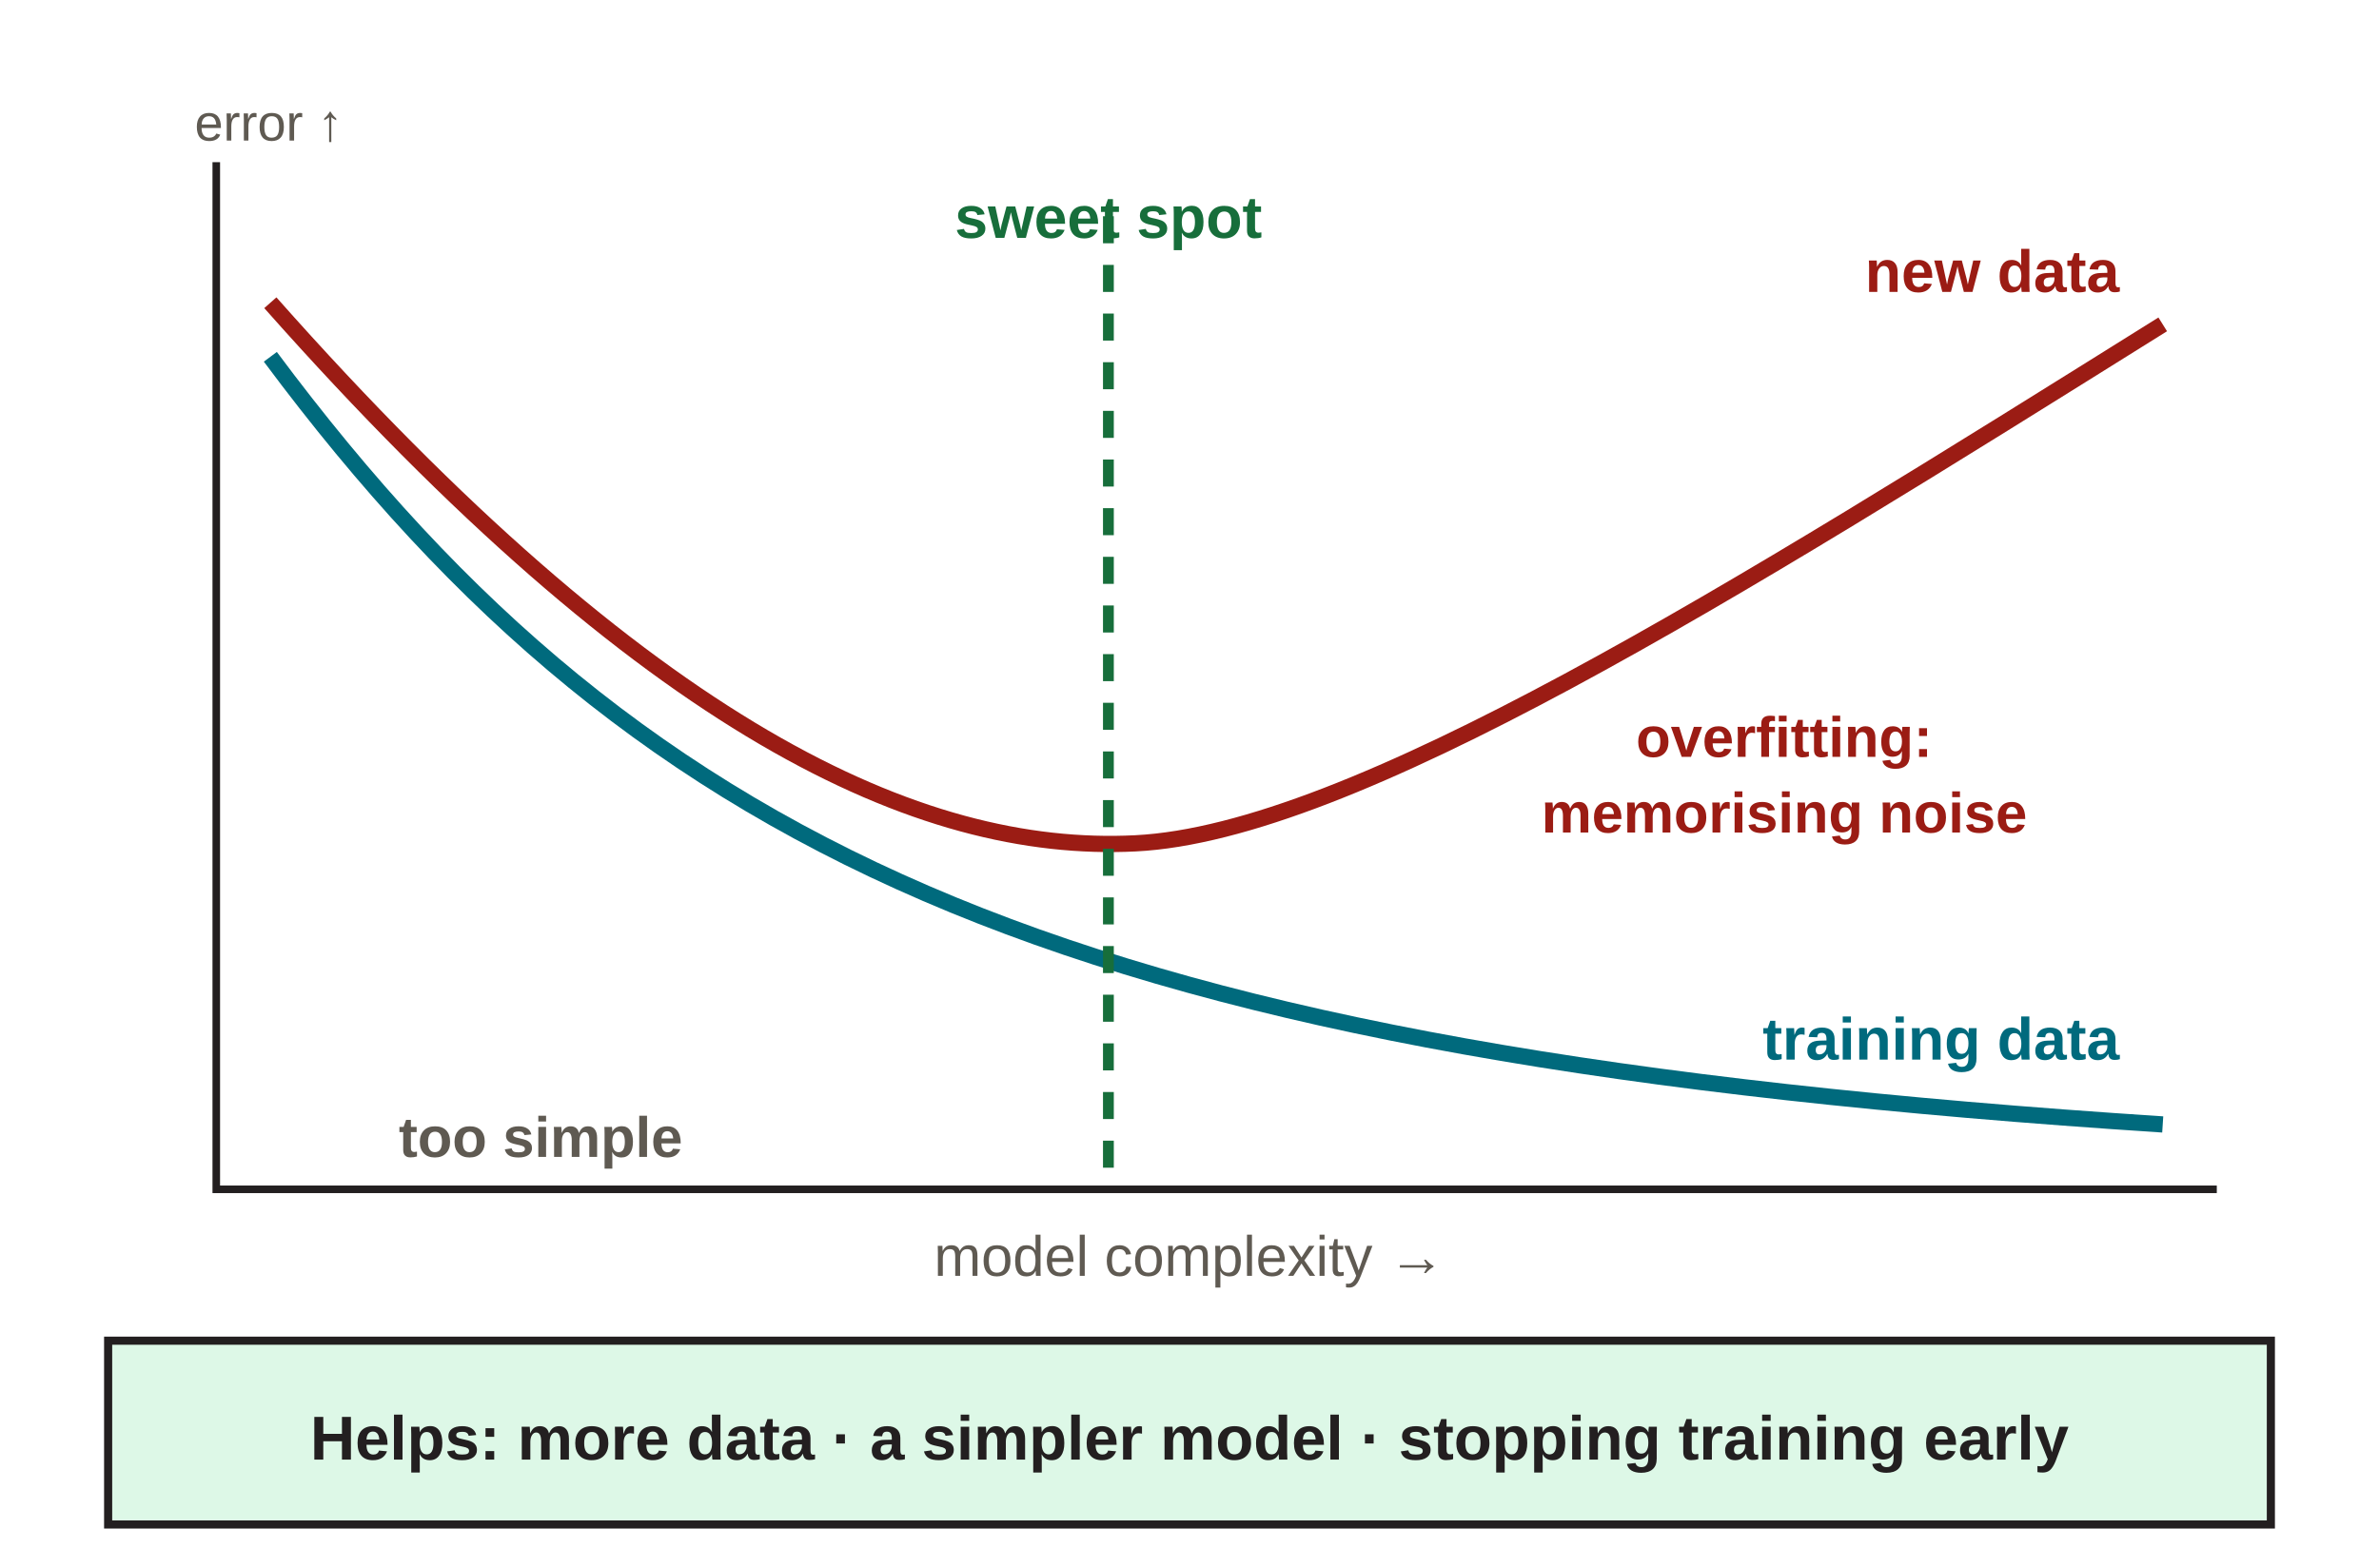
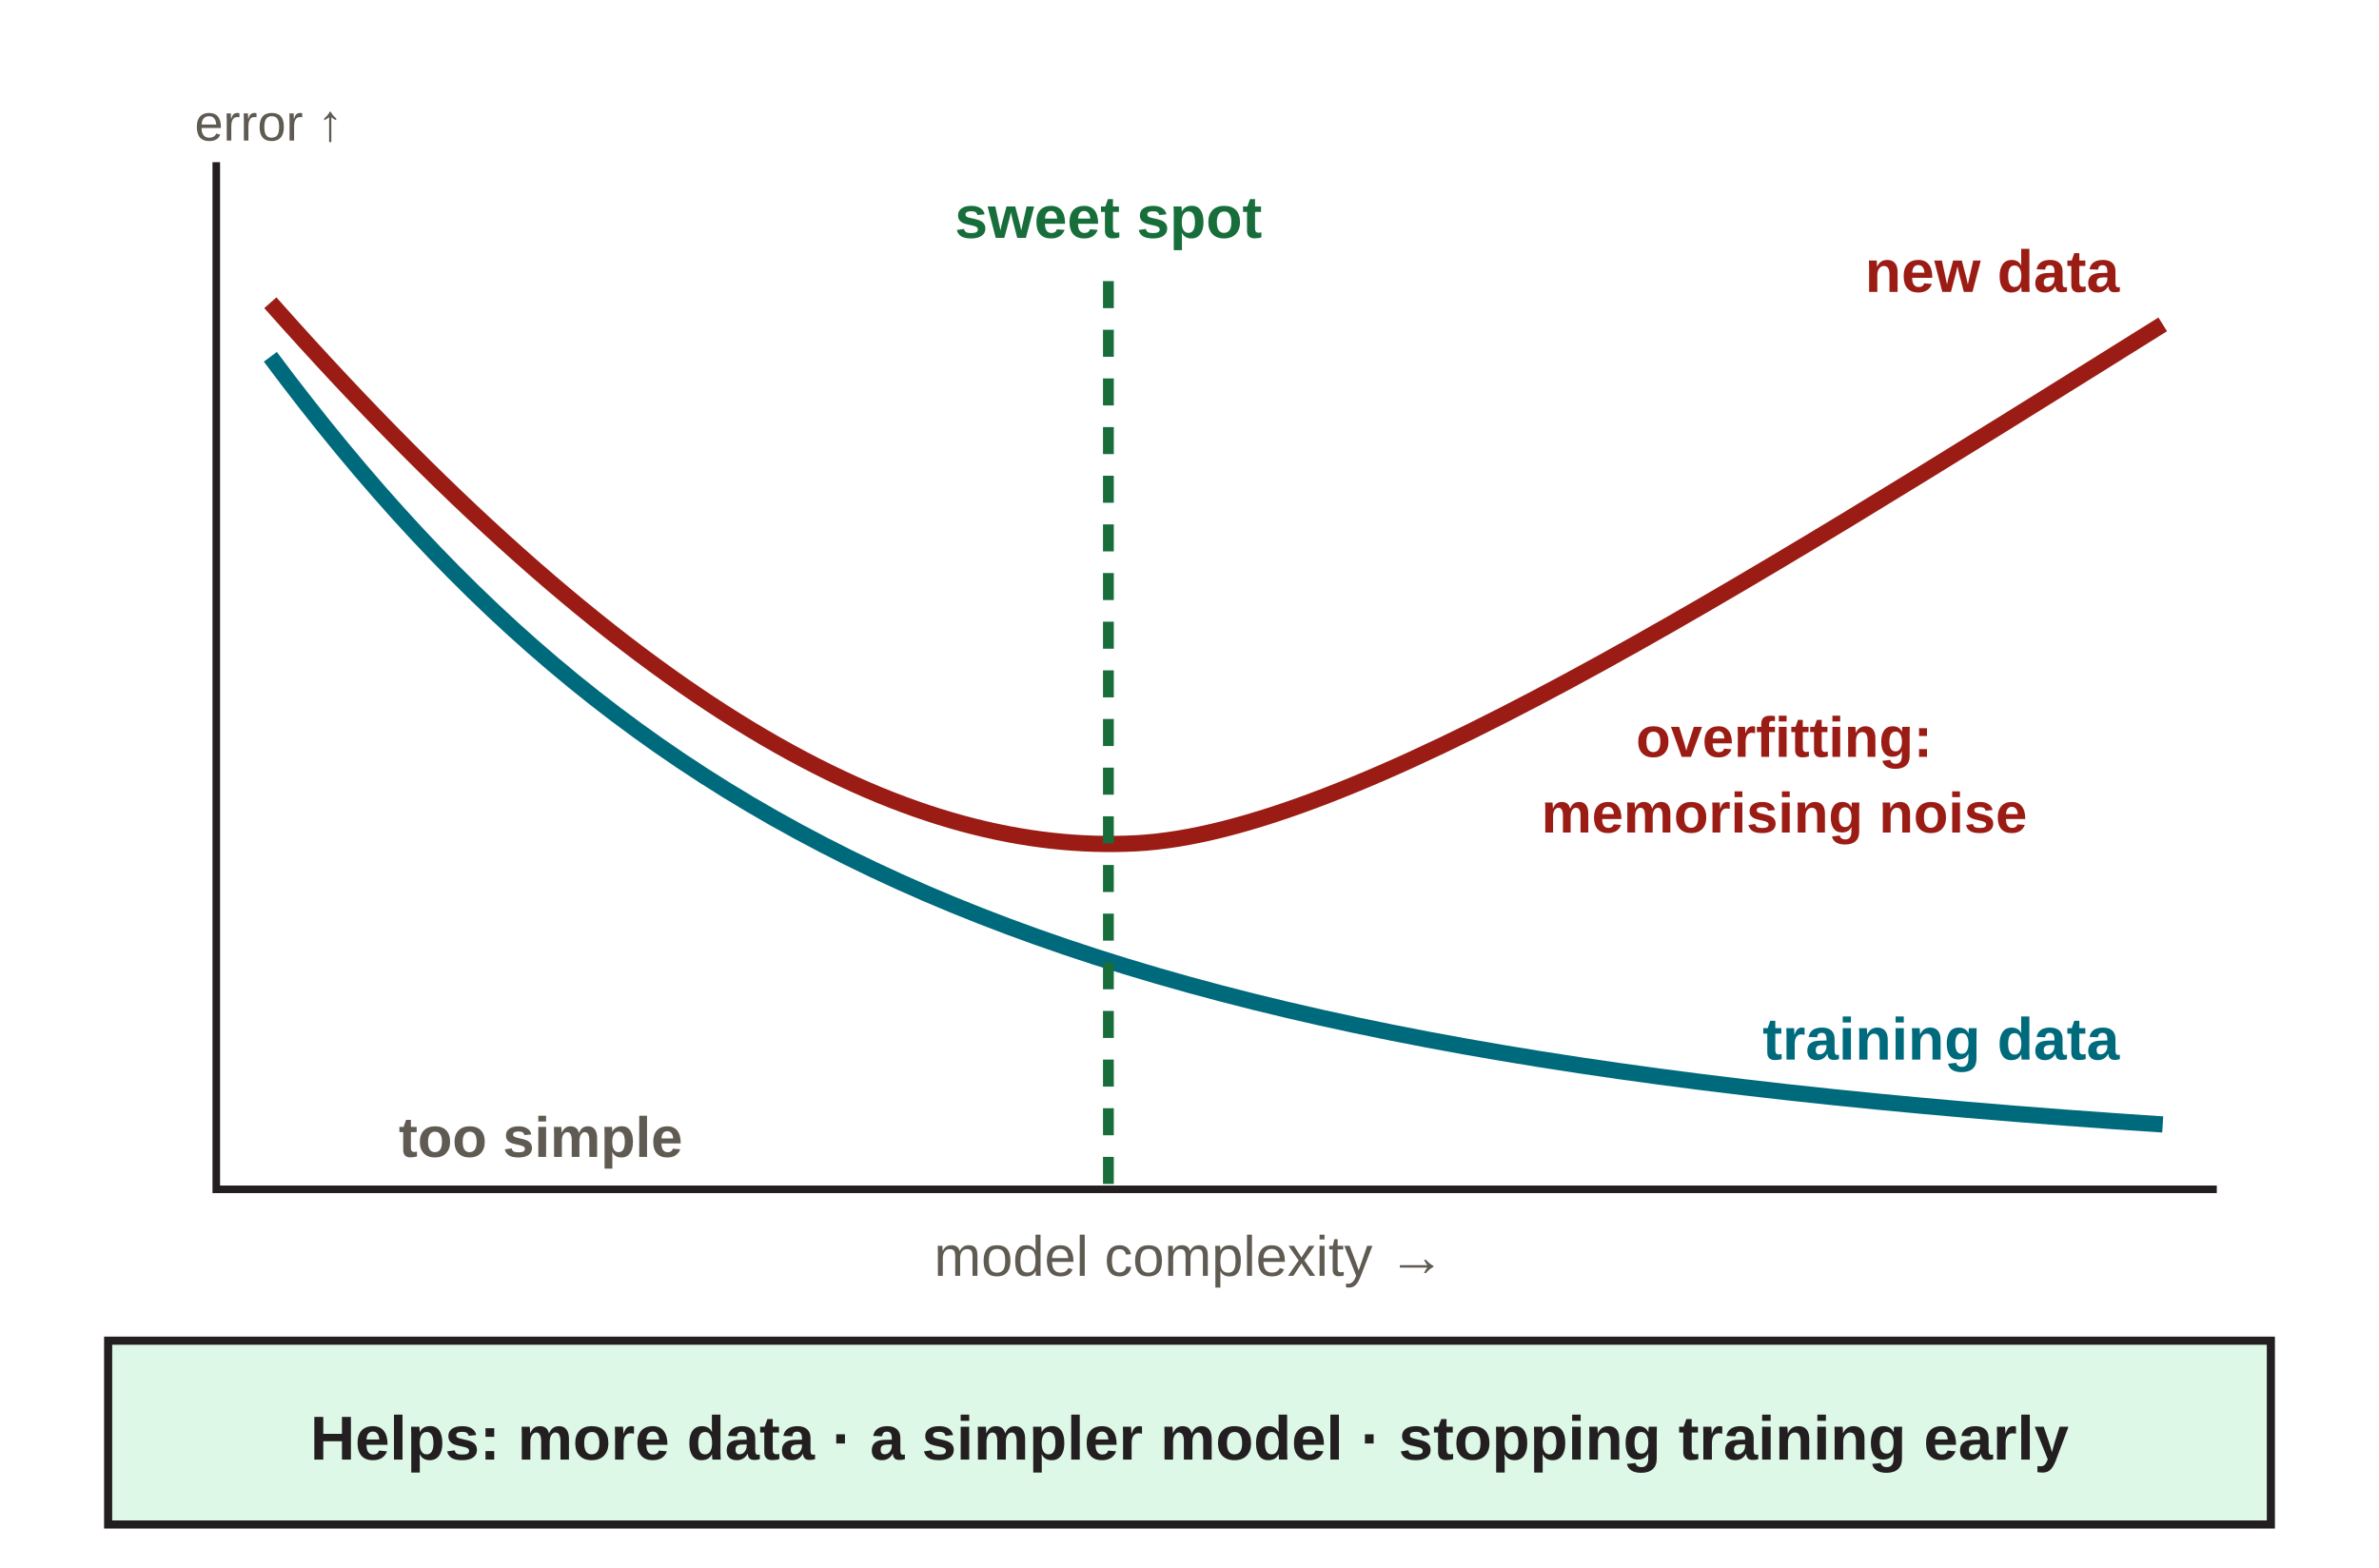
<svg viewBox="0 0 440 290" role="img" aria-labelledby="t d">
  <defs>
    <marker id="ar" viewBox="0 0 10 10" refX="8" refY="5" markerWidth="7" markerHeight="7" orient="auto">
      <path d="M1 1L9 5L1 9z" fill="#231F20" />
    </marker>
  </defs>
  <g font-family="'AIAD Sans',Arial,sans-serif">
    <path d="M40 30 V220 H410" fill="none" stroke="#231F20" stroke-width="1.4" />
    <text x="36" y="26" font-size="9.5" font-weight="400" text-anchor="start" fill="#5f5a52">error ↑</text>
    <text x="220" y="236" font-size="10.5" font-weight="400" text-anchor="middle" fill="#5f5a52">model complexity →</text>
    <path d="M50 66 C120 160 200 195 400 208" fill="none" stroke="#006A7D" stroke-width="3" />
    <path d="M50 56 C120 135 170 158 210 156 S320 110 400 60" fill="none" stroke="#9b1c14" stroke-width="3" />
    <text x="392" y="196" font-size="11" font-weight="800" text-anchor="end" fill="#006A7D">training data</text>
    <text x="392" y="54" font-size="11" font-weight="800" text-anchor="end" fill="#9b1c14">new data</text>
-     <line x1="205" y1="40" x2="205" y2="220" stroke="#176E3B" stroke-width="2" stroke-dasharray="5 4" />
+     <line x1="205" y1="52" x2="205" y2="220" stroke="#176E3B" stroke-width="2" stroke-dasharray="5 4" />
    <text x="205" y="44" font-size="11" font-weight="800" text-anchor="middle" fill="#176E3B">sweet spot</text>
    <text x="100" y="214" font-size="10.5" font-weight="700" text-anchor="middle" fill="#5f5a52">too simple</text>
    <text x="330" y="140" font-size="10.5" font-weight="700" text-anchor="middle" fill="#9b1c14">overfitting:</text>
    <text x="330" y="154" font-size="10.5" font-weight="700" text-anchor="middle" fill="#9b1c14">memorising noise</text>
    <rect x="20" y="248" width="400" height="34" fill="#DDF8E7" stroke="#231F20" stroke-width="1.5" />
    <text x="220" y="270" font-size="11.5" font-weight="700" text-anchor="middle" fill="#231F20">Helps: more data · a simpler model · stopping training early</text>
  </g>
</svg>
